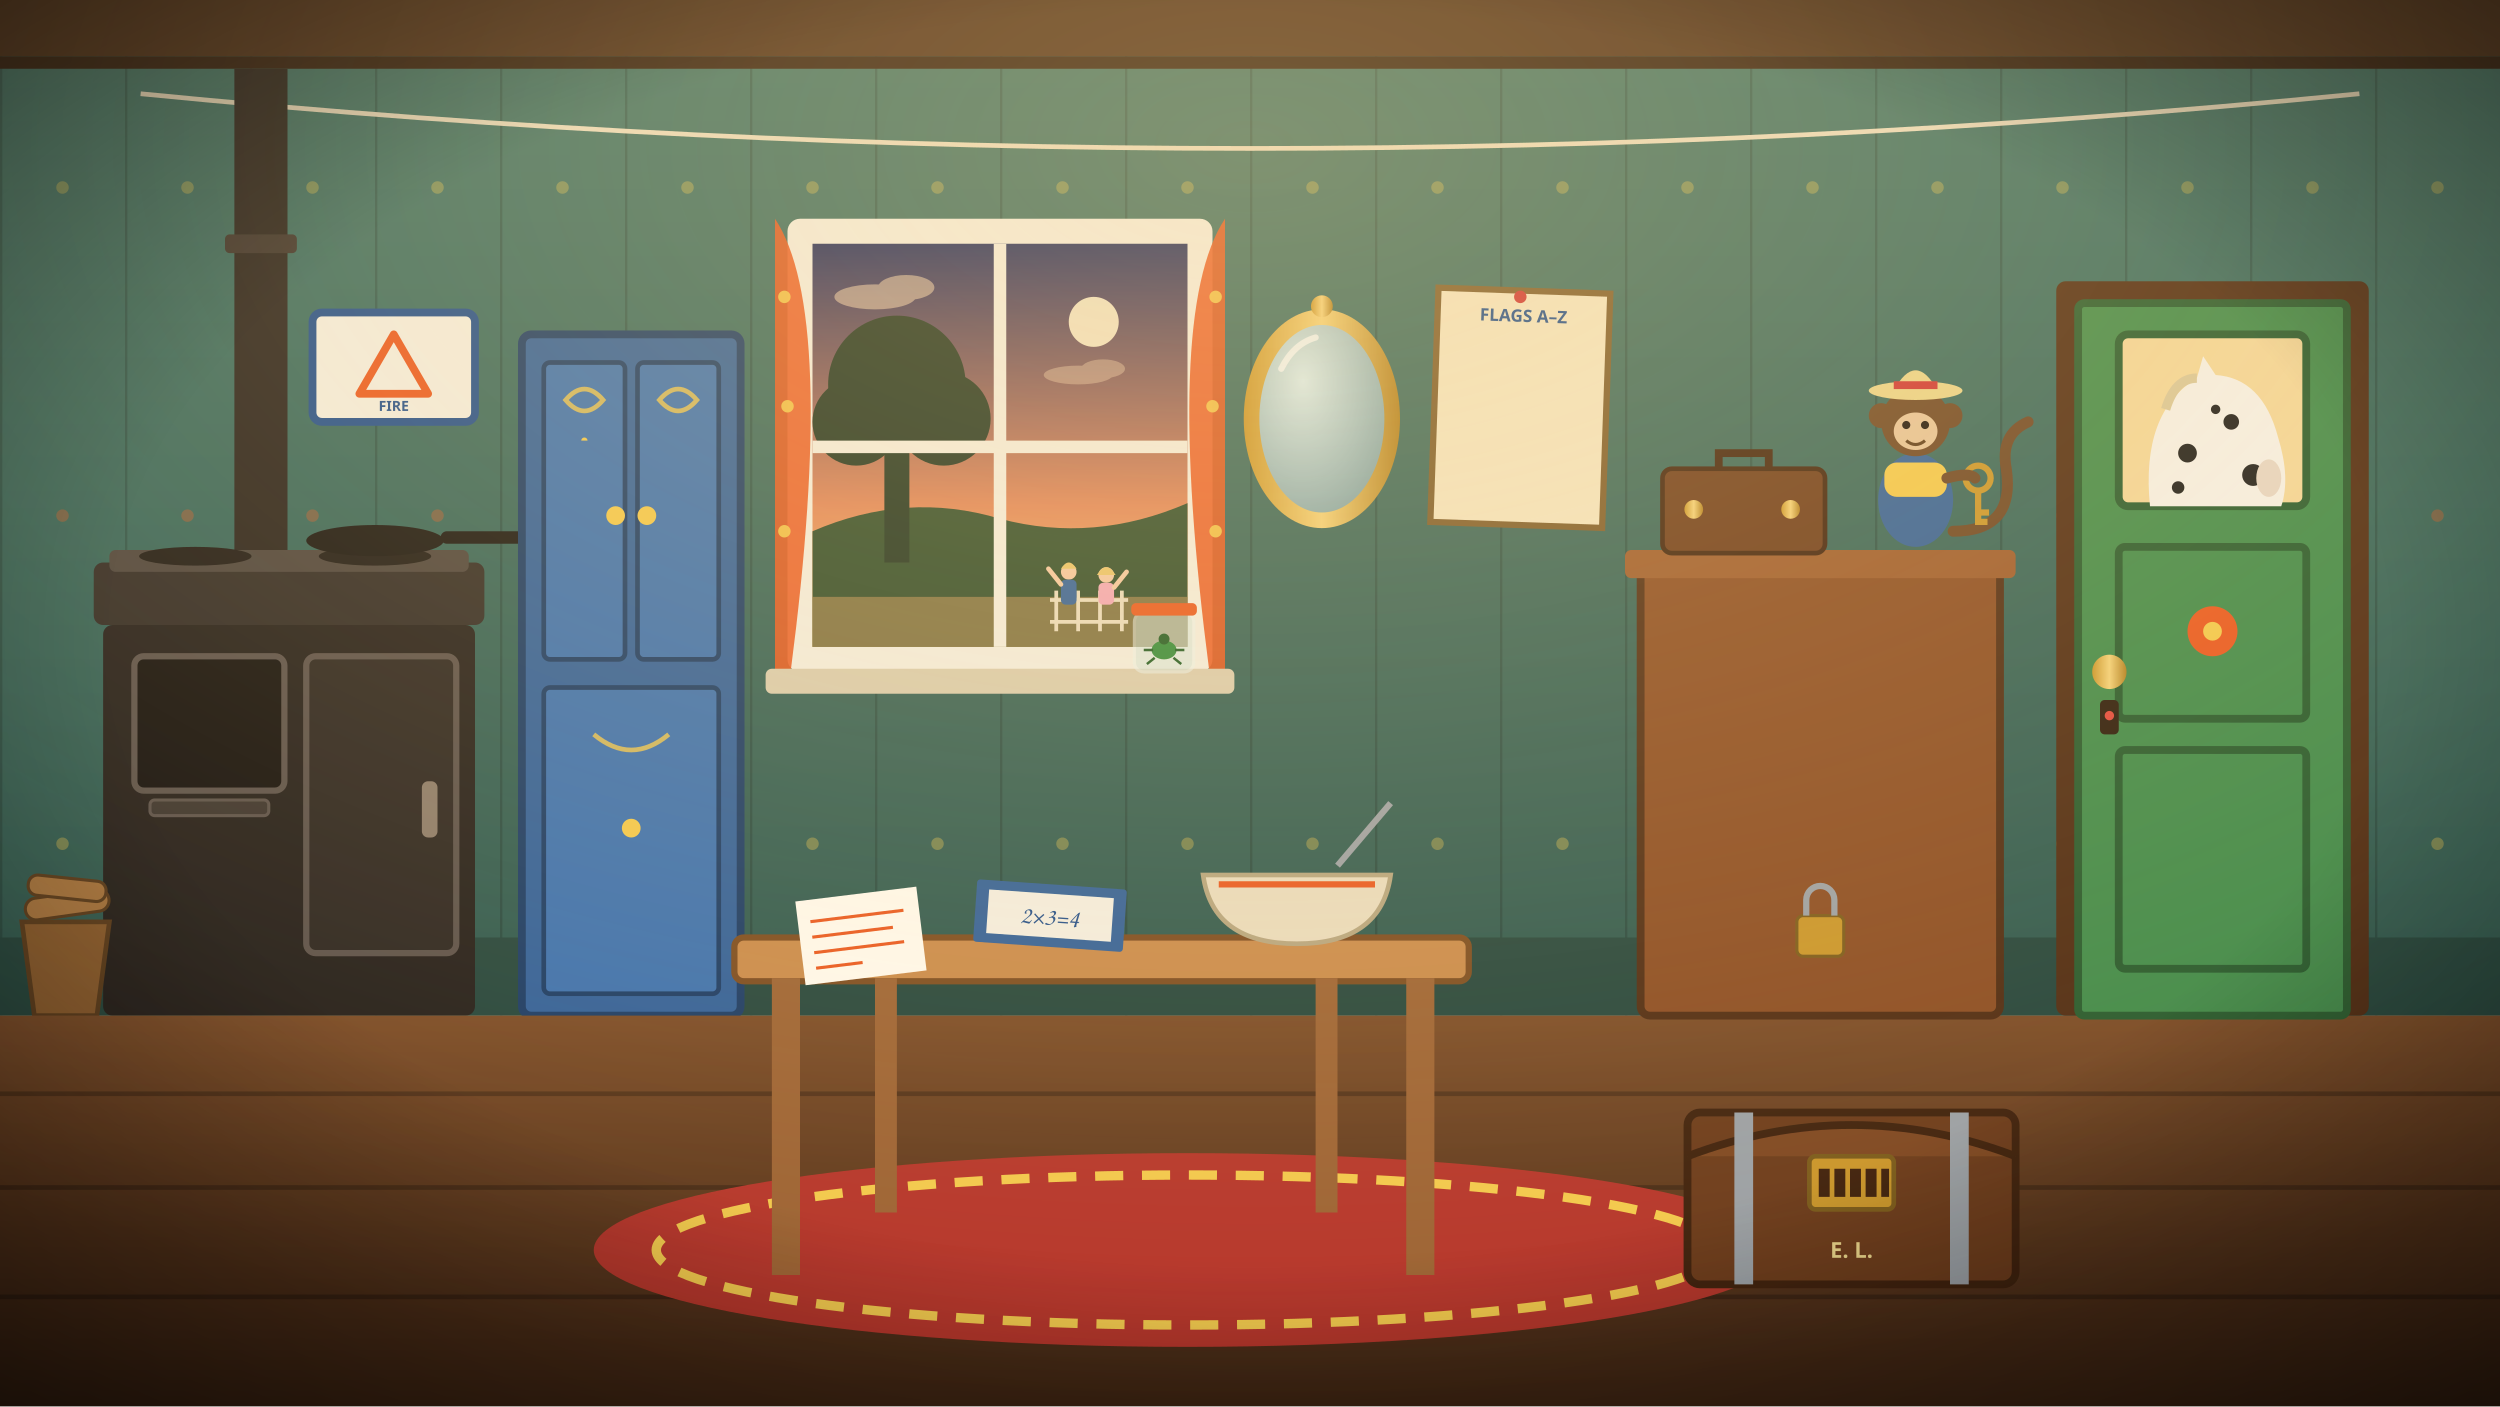
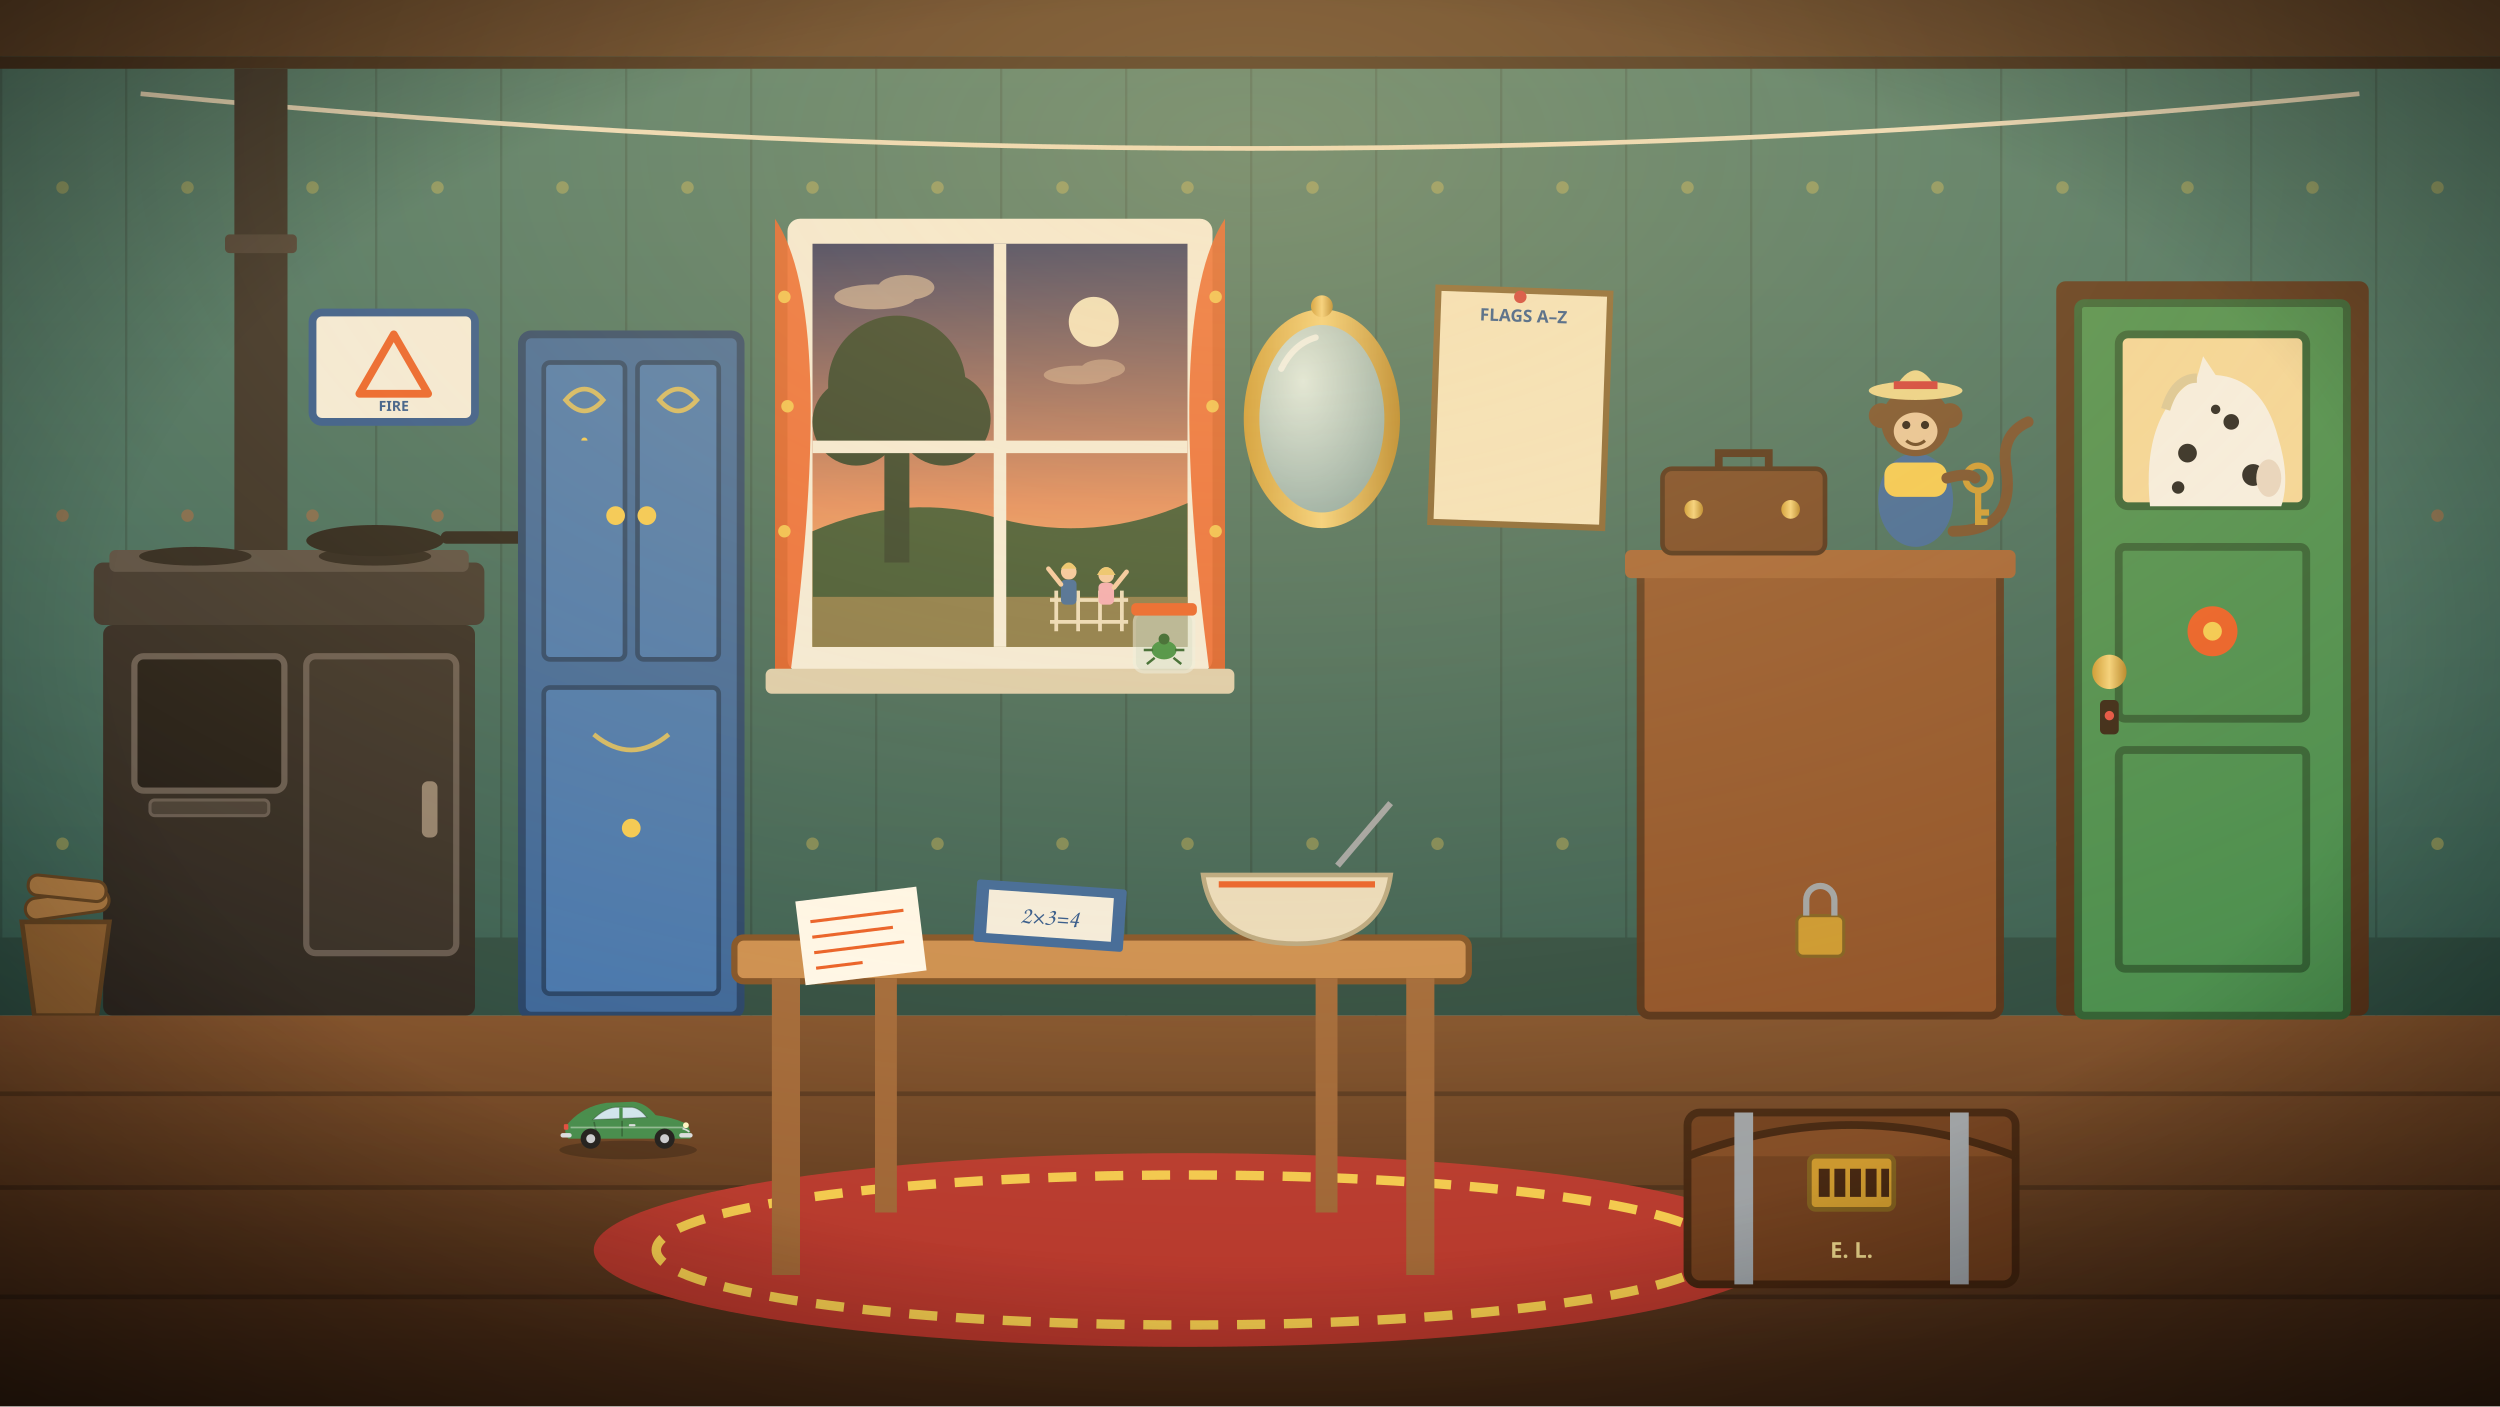
<svg xmlns="http://www.w3.org/2000/svg" class="scene on" id="sc-kitchen" viewBox="0 0 1600 900" preserveAspectRatio="xMidYMid slice" aria-label="The kitchen of Villa Villekulla">
  <defs>
    <linearGradient id="vkWall" x1="0" y1="0" x2="0" y2="1">
      <stop offset="0" stop-color="#3f7468" />
      <stop offset="1" stop-color="#2c564d" />
    </linearGradient>
    <pattern id="vkPlank" width="80" height="640" patternUnits="userSpaceOnUse">
      <path d="M0 0V640" stroke="rgba(0,0,0,.18)" stroke-width="3" />
      <circle cx="40" cy="120" r="4" fill="#f2c94c" opacity=".35" />
      <circle cx="40" cy="330" r="4" fill="#e8571f" opacity=".35" />
      <circle cx="40" cy="540" r="4" fill="#f2c94c" opacity=".35" />
    </pattern>
    <linearGradient id="vkFloor" x1="0" y1="0" x2="0" y2="1">
      <stop offset="0" stop-color="#7a4a26" />
      <stop offset="1" stop-color="#3e2412" />
    </linearGradient>
    <linearGradient id="vkSky" x1="0" y1="0" x2="0" y2="1">
      <stop offset="0" stop-color="#1f2a5c" />
      <stop offset=".65" stop-color="#e0855a" />
      <stop offset="1" stop-color="#f6c36b" />
    </linearGradient>
    <radialGradient id="vkLamp" cx=".5" cy=".1" r=".9">
      <stop offset="0" stop-color="#ffd58a" stop-opacity=".35" />
      <stop offset="1" stop-color="#ffd58a" stop-opacity="0" />
    </radialGradient>
    <radialGradient id="vkFireG" cx=".5" cy=".6" r=".6">
      <stop offset="0" stop-color="#ffd25a" />
      <stop offset=".5" stop-color="#ff7a2e" />
      <stop offset="1" stop-color="#b3260f" />
    </radialGradient>
    <radialGradient id="vkGlow" cx=".5" cy=".5" r=".5">
      <stop offset="0" stop-color="#ff9a3c" stop-opacity=".45" />
      <stop offset="1" stop-color="#ff9a3c" stop-opacity="0" />
    </radialGradient>
    <linearGradient id="vkGold" x1="0" x2="1">
      <stop offset="0" stop-color="#c9952a" />
      <stop offset=".5" stop-color="#f3d27a" />
      <stop offset="1" stop-color="#b07f1f" />
    </linearGradient>
    <radialGradient id="vkMirror" cx=".35" cy=".3" r=".8">
      <stop offset="0" stop-color="#d9eef0" />
      <stop offset="1" stop-color="#7fa3a8" />
    </radialGradient>
    <clipPath id="vkWinClip">
      <rect x="520" y="156" width="240" height="258" />
    </clipPath>
    <radialGradient id="vkVign" cx=".5" cy=".45" r=".75">
      <stop offset=".6" stop-color="#000" stop-opacity="0" />
      <stop offset="1" stop-color="#000" stop-opacity=".6" />
    </radialGradient>
+     <symbol id="saab96" viewBox="0 0 120 50" overflow="visible">
+       <path d="M8 40 Q2 32 9 25 Q22 11 42 8 L66 7 Q77 8 86 19 Q101 21 112 26 Q118 30 117 40 Z" fill="currentColor" />
+       <path d="M30 23 Q40 13 50 12 L65 12 Q72 13 78 21 Z" fill="#cfe6f2" stroke="rgba(0,0,0,.25)" stroke-width="1" />
+       <path d="M55 12 V23" stroke="currentColor" stroke-width="3" />
+       <path d="M56 24 V38 M31 25 Q32 32 35 38" stroke="rgba(0,0,0,.28)" stroke-width="1.5" fill="none" />
+       <path d="M10 30 H112" stroke="rgba(255,255,255,.4)" stroke-width="1.5" />
+       <rect x="62" y="27" width="6" height="2" rx="1" fill="#d9dde2" />
+       <rect x="107" y="35" width="12" height="4" rx="2" fill="#d9dde2" />
+       <rect x="1" y="35" width="10" height="4" rx="2" fill="#d9dde2" />
+       <path d="M110 31 q4 1 6 3" stroke="#d9dde2" stroke-width="1.5" fill="none" />
+       <circle cx="113" cy="28" r="2.6" fill="#fff6c8" />
+       <rect x="4" y="27" width="4" height="5" rx="1" fill="#e2483d" />
+       <circle cx="28" cy="40" r="9" fill="#1a1a1a" />
+       <circle cx="28" cy="40" r="4" fill="#c9ccd2" />
+       <circle cx="94" cy="40" r="9" fill="#1a1a1a" />
+       <circle cx="94" cy="40" r="4" fill="#c9ccd2" />
+     </symbol>
  </defs>
  <rect width="1600" height="650" fill="url(#vkWall)" />
  <rect width="1600" height="650" fill="url(#vkPlank)" />
  <rect width="1600" height="36" fill="#4a2c16" />
  <rect y="36" width="1600" height="8" fill="#2e1a0c" />
  <rect y="600" width="1600" height="50" fill="#22443c" />
  <path d="M90 60 Q800 130 1510 60" stroke="#e9dcc0" stroke-width="3" fill="none" />
  <g id="vk-flags" />
  <g id="vk-stove">
    <rect x="150" y="44" width="34" height="320" fill="#26201c" />
    <rect x="144" y="150" width="46" height="12" rx="3" fill="#3b322c" />
    <rect x="60" y="360" width="250" height="40" rx="6" fill="#2f2925" />
    <rect x="70" y="352" width="230" height="14" rx="4" fill="#4a423c" />
    <ellipse cx="125" cy="356" rx="36" ry="6" fill="#1b1714" />
    <ellipse cx="240" cy="356" rx="36" ry="6" fill="#1b1714" />
    <g id="vk-pan">
      <ellipse cx="240" cy="346" rx="44" ry="10" fill="#151210" />
      <rect x="282" y="340" width="56" height="8" rx="4" fill="#151210" />
    </g>
    <rect x="66" y="400" width="238" height="250" rx="6" fill="#221d1a" />
    <rect x="86" y="420" width="96" height="86" rx="6" fill="#120f0d" stroke="#5a504a" stroke-width="4" />
    <g id="vk-steam" style="display:none" fill="#f6ead2">
      <circle class="steam" cx="230" cy="330" r="7" />
      <circle class="steam b" cx="246" cy="330" r="6" />
      <circle class="steam c" cx="258" cy="332" r="5" />
    </g>
    <g id="vk-fire" style="display:none">
      <ellipse cx="134" cy="470" rx="80" ry="70" fill="url(#vkGlow)" />
      <rect x="92" y="426" width="84" height="74" rx="4" fill="url(#vkFireG)" opacity=".85" />
      <path class="flame" d="M104 498 q6-40 18-46 q-2 20 10 26 q4-30 18-40 q4 30 14 34 q6 10 2 26z" fill="#ffd25a" />
      <path class="flame b" d="M114 498 q8-24 16-26 q2 14 10 14 q4-16 12-20 q4 20 6 32z" fill="#fff1b8" />
    </g>
    <g fill="#3a332e" stroke="#5a504a" stroke-width="2">
      <rect x="96" y="512" width="76" height="10" rx="3" />
    </g>
    <rect x="196" y="420" width="96" height="190" rx="6" fill="#2a2420" stroke="#5a504a" stroke-width="4" />
    <rect x="270" y="500" width="10" height="36" rx="4" fill="#8a7a6a" />
    <rect x="200" y="200" width="104" height="70" rx="6" fill="#f3efe3" stroke="#1f4d8c" stroke-width="5" />
    <path d="M252 214 l22 38 h-44z" fill="none" stroke="#e8571f" stroke-width="5" stroke-linejoin="round" />
    <text x="252" y="263" text-anchor="middle" font-family="Fredoka, sans-serif" font-size="9" font-weight="700" fill="#1f4d8c">FIRE</text>
    <path d="M14 590 h56 l-8 60 h-40z" fill="#8a5a2b" stroke="#5a3a1a" stroke-width="3" />
    <g fill="#a8743d" stroke="#5a3a1a" stroke-width="2">
      <rect x="16" y="572" width="54" height="14" rx="7" transform="rotate(-8 43 579)" />
      <rect x="18" y="562" width="50" height="13" rx="6" transform="rotate(6 43 568)" />
    </g>
  </g>
  <g id="vk-pantry">
    <rect x="334" y="214" width="140" height="436" rx="6" fill="#2f5f9a" stroke="#183a66" stroke-width="5" />
    <rect x="348" y="232" width="52" height="190" rx="4" fill="#3a70b0" stroke="#183a66" stroke-width="3" />
    <rect x="408" y="232" width="52" height="190" rx="4" fill="#3a70b0" stroke="#183a66" stroke-width="3" />
    <rect x="348" y="440" width="112" height="196" rx="4" fill="#3a70b0" stroke="#183a66" stroke-width="3" />
    <path d="M374 282 q0-18 0 0 M434 282" stroke="#f2c94c" stroke-width="4" />
    <g fill="#f2c94c">
      <circle cx="394" cy="330" r="6" />
      <circle cx="414" cy="330" r="6" />
      <circle cx="404" cy="530" r="6" />
    </g>
    <g fill="none" stroke="#f2c94c" stroke-width="3" opacity=".8">
      <path d="M362 256 q12 14 24 0 q-12-14-24 0z" />
      <path d="M422 256 q12 14 24 0 q-12-14-24 0z" />
      <path d="M380 470 q24 20 48 0" />
    </g>
  </g>
  <g id="vk-window">
    <rect x="504" y="140" width="272" height="290" rx="8" fill="#f3efe3" />
    <rect x="520" y="156" width="240" height="258" fill="url(#vkSky)" />
    <circle cx="700" cy="206" r="16" fill="#fff4d0" opacity=".9" />
    <g clip-path="url(#vkWinClip)">
      <g class="cloud" fill="#f6d5b0" opacity=".55">
        <ellipse cx="560" cy="190" rx="26" ry="8" />
        <ellipse cx="580" cy="184" rx="18" ry="8" />
      </g>
      <g class="cloud slow" fill="#f6d5b0" opacity=".4">
        <ellipse cx="690" cy="240" rx="22" ry="6" />
        <ellipse cx="706" cy="236" rx="14" ry="6" />
      </g>
      <g class="bird">
        <path d="M470 220 q6-6 12 0 q6-6 12 0" stroke="#2a2a3a" stroke-width="2.4" fill="none" stroke-linecap="round" />
      </g>
    </g>
    <path d="M520 340 q60-26 120-8 q60 16 120-10 v92 h-240z" fill="#2c4a2a" />
    <path d="M520 382 h240 v32 h-240z" fill="#b48a52" opacity=".6" />
    <g fill="none" stroke="#e9dcc0" stroke-width="2.4">
      <path d="M676 404 v-26 M690 404 v-26 M704 404 v-26 M718 404 v-26 M672 384 h50 M672 398 h50" />
    </g>
    <g id="vk-ta">
      <g>
        <circle cx="684" cy="366" r="5" fill="#f3c9a4" />
        <path d="M679 364 q5-8 10 0z" fill="#e9c46a" />
        <rect x="679" y="371" width="10" height="16" rx="3" fill="#2f5f9a" />
        <path class="wave" d="M679 374 l-8 -10" stroke="#f3c9a4" stroke-width="3" stroke-linecap="round" />
      </g>
      <g>
        <circle cx="708" cy="368" r="5" fill="#f3c9a4" />
        <path d="M702 368 q6-10 12 0" fill="#e9c46a" />
        <rect x="703" y="373" width="10" height="14" rx="3" fill="#f2a7b8" />
        <path class="wave b" d="M713 376 l8 -10" stroke="#f3c9a4" stroke-width="3" stroke-linecap="round" />
      </g>
    </g>
    <g fill="#1d3220">
      <rect x="566" y="250" width="16" height="110" />
      <circle cx="574" cy="246" r="44" />
      <circle cx="548" cy="270" r="28" />
      <circle cx="604" cy="268" r="30" />
    </g>
    <rect x="636" y="156" width="8" height="258" fill="#f3efe3" />
    <rect x="520" y="282" width="240" height="8" fill="#f3efe3" />
    <path class="breeze" d="M496 140 q40 60 10 290 h-10z" fill="#e8571f" opacity=".9" />
    <path class="breeze b" d="M784 140 q-40 60-10 290 h10z" fill="#e8571f" opacity=".9" />
    <g fill="#f2c94c" opacity=".9">
      <circle cx="502" cy="190" r="4" />
      <circle cx="504" cy="260" r="4" />
      <circle cx="502" cy="340" r="4" />
      <circle cx="778" cy="190" r="4" />
      <circle cx="776" cy="260" r="4" />
      <circle cx="778" cy="340" r="4" />
    </g>
    <rect x="490" y="428" width="300" height="16" rx="4" fill="#d9cdb0" />
  </g>
  <g id="vk-spunk">
    <rect x="726" y="392" width="38" height="38" rx="6" fill="#cfe6e0" opacity=".55" stroke="#e9f4f0" stroke-width="2" />
    <rect x="724" y="386" width="42" height="8" rx="3" fill="#e8571f" />
    <g class="crawl">
      <ellipse cx="745" cy="416" rx="8" ry="6" fill="#2f8a3a" />
      <circle cx="745" cy="409" r="3.5" fill="#1d5a25" />
      <path d="M738 416h-6M752 416h6M739 421l-5 4M751 421l5 4" stroke="#1d5a25" stroke-width="1.6" />
    </g>
  </g>
  <g id="vk-mirror">
    <ellipse cx="846" cy="268" rx="50" ry="70" fill="url(#vkGold)" />
    <ellipse cx="846" cy="268" rx="40" ry="60" fill="url(#vkMirror)" />
    <path d="M820 236 q8-16 22-20" stroke="#fff" stroke-width="4" fill="none" opacity=".7" stroke-linecap="round" />
    <circle cx="846" cy="196" r="7" fill="url(#vkGold)" />
  </g>
  <g id="vk-chart">
    <rect x="918" y="186" width="110" height="150" fill="#f3e6c4" stroke="#7a5a2a" stroke-width="4" transform="rotate(2 973 261)" />
    <g transform="rotate(2 973 261)">
      <text x="973" y="206" text-anchor="middle" font-family="Fredoka, sans-serif" font-size="11" font-weight="700" fill="#1f4d8c">FLAGS A–Z</text>
      <g id="vk-chartgrid" />
    </g>
    <circle cx="973" cy="190" r="4" fill="#c33" />
  </g>
  <rect y="650" width="1600" height="250" fill="url(#vkFloor)" />
  <g stroke="rgba(0,0,0,.25)" stroke-width="3">
    <path d="M0 700H1600M0 760H1600M0 830H1600" />
  </g>
  <ellipse cx="760" cy="800" rx="380" ry="62" fill="#b5342a" />
  <ellipse cx="760" cy="800" rx="340" ry="48" fill="none" stroke="#f2c94c" stroke-width="6" stroke-dasharray="18 12" />
+   <ellipse cx="402" cy="736" rx="44" ry="6" fill="#000" opacity=".25" />
+   <use href="#saab96" x="358" y="700" width="86" height="36" color="#3f8a4a" />
  <g id="vk-bureau">
    <rect x="1050" y="364" width="230" height="286" rx="6" fill="#8a4b22" stroke="#4e2a12" stroke-width="5" />
    <rect x="1040" y="352" width="250" height="18" rx="4" fill="#9c5a2c" />
    <g id="vk-drawers" />
    <g id="vk-lock">
      <rect x="1150" y="586" width="30" height="26" rx="4" fill="#c9952a" stroke="#7a5a1a" stroke-width="2" />
      <path d="M1156 586 v-10 a9 9 0 0 1 18 0 v10" fill="none" stroke="#9aa0a6" stroke-width="4" />
    </g>
    <rect x="1064" y="300" width="104" height="54" rx="6" fill="#6b3a1a" stroke="#3e200c" stroke-width="3" />
    <path d="M1100 300 v-10 h32 v10" fill="none" stroke="#3e200c" stroke-width="5" />
    <g fill="url(#vkGold)">
      <circle cx="1084" cy="326" r="6" />
      <circle cx="1146" cy="326" r="6" />
    </g>
  </g>
  <g id="vk-nilsson" class="bob">
    <path class="tail" d="M1250 340 q40 0 34-40 q-4-22 14-30" stroke="#6b4423" stroke-width="7" fill="none" stroke-linecap="round" />
    <ellipse cx="1226" cy="320" rx="24" ry="30" fill="#2f5f9a" />
    <rect x="1206" y="296" width="40" height="22" rx="8" fill="#f2c94c" />
    <circle cx="1226" cy="270" r="22" fill="#6b4423" />
    <ellipse cx="1226" cy="276" rx="14" ry="12" fill="#e6c49a" />
    <circle cx="1204" cy="266" r="8" fill="#6b4423" />
    <circle cx="1248" cy="266" r="8" fill="#6b4423" />
    <circle cx="1220" cy="272" r="2.6" fill="#1a120c" />
    <circle cx="1232" cy="272" r="2.6" fill="#1a120c" />
    <path d="M1220 282 q6 5 12 0" stroke="#5a3a1a" stroke-width="2" fill="none" />
    <ellipse cx="1226" cy="250" rx="30" ry="6" fill="#e9d48a" />
    <path d="M1212 250 q14-26 28 0z" fill="#e9d48a" />
    <rect x="1212" y="244" width="28" height="5" fill="#c33" />
    <g id="vk-nkey">
      <circle cx="1266" cy="306" r="8" fill="none" stroke="#c9952a" stroke-width="4" />
      <path d="M1266 314 v22 m0-8 h7 m-7 6 h6" stroke="#c9952a" stroke-width="4" />
    </g>
    <path d="M1246 306 q14-4 18 0" stroke="#6b4423" stroke-width="7" stroke-linecap="round" fill="none" />
  </g>
  <g id="vk-door">
    <rect x="1316" y="180" width="200" height="470" rx="6" fill="#4e2a12" />
    <rect x="1330" y="194" width="172" height="456" rx="4" fill="#3f8a4a" stroke="#265a2e" stroke-width="5" />
    <rect x="1356" y="214" width="120" height="110" rx="6" fill="#f3d79a" stroke="#265a2e" stroke-width="5" />
    <clipPath id="vkHorseWin">
      <rect x="1356" y="214" width="120" height="110" rx="6" />
    </clipPath>
    <g clip-path="url(#vkHorseWin)">
      <g id="vk-horse" class="nod" data-out="vk-horse-off">
        <path d="M1376 324 q-6-60 30-82 l4-14 l8 12 q30 2 40 40 q8 26 2 44z" fill="#f5f2ea" />
        <g fill="#1a1a1a">
          <circle cx="1400" cy="290" r="6" />
          <circle cx="1428" cy="270" r="5" />
          <circle cx="1442" cy="304" r="7" />
          <circle cx="1394" cy="312" r="4" />
        </g>
        <circle cx="1418" cy="262" r="3" fill="#1a1a1a" />
        <ellipse cx="1452" cy="306" rx="8" ry="12" fill="#e6d6c6" />
        <path d="M1406 242 q-14 0-20 20" stroke="#d9c79a" stroke-width="6" fill="none" />
      </g>
    </g>
    <rect x="1356" y="350" width="120" height="110" rx="4" fill="none" stroke="#265a2e" stroke-width="5" />
    <rect x="1356" y="480" width="120" height="140" rx="4" fill="none" stroke="#265a2e" stroke-width="5" />
    <circle cx="1350" cy="430" r="11" fill="url(#vkGold)" />
    <rect x="1344" y="448" width="12" height="22" rx="3" fill="#2a1a0c" />
    <circle id="vk-doorled" cx="1350" cy="458" r="3" fill="#e2483d" />
    <g fill="#e8571f">
      <circle cx="1416" cy="404" r="16" />
      <circle cx="1416" cy="404" r="6" fill="#f2c94c" />
    </g>
  </g>
  <g id="vk-table">
    <rect x="470" y="600" width="470" height="28" rx="6" fill="#c98a4b" stroke="#7a4a1f" stroke-width="4" />
    <g fill="#9c6233">
      <rect x="494" y="626" width="18" height="190" />
      <rect x="900" y="626" width="18" height="190" />
      <rect x="560" y="626" width="14" height="150" />
      <rect x="842" y="626" width="14" height="150" />
    </g>
    <g id="vk-note">
      <rect x="512" y="572" width="78" height="54" fill="#fffaf0" transform="rotate(-7 551 599)" />
      <g stroke="#e8571f" stroke-width="2" transform="rotate(-7 551 599)">
        <path d="M520 586h60M520 596h52M520 606h58M520 616h30" />
      </g>
    </g>
    <g id="vk-hw">
      <rect x="624" y="566" width="96" height="40" rx="2" fill="#2f5f9a" transform="rotate(4 672 586)" />
      <rect x="632" y="572" width="80" height="28" fill="#f3efe3" transform="rotate(4 672 586)" />
      <text x="672" y="592" text-anchor="middle" font-family="Caveat, cursive" font-size="16" fill="#1f4d8c" transform="rotate(4 672 586)">2×3=4</text>
    </g>
    <g id="vk-bowl">
      <path d="M770 560 h120 q-6 44-60 44 q-54 0-60-44z" fill="#e9dcc0" stroke="#b5a580" stroke-width="3" />
      <path d="M780 566 h100" stroke="#e8571f" stroke-width="4" />
      <path d="M856 554 l34-40" stroke="#9aa0a6" stroke-width="4" />
    </g>
  </g>
  <g id="vk-chest">
    <rect x="1080" y="712" width="210" height="110" rx="8" fill="#6b3a1a" stroke="#3e200c" stroke-width="5" />
    <path d="M1080 740 q105-40 210 0" fill="#7d4621" stroke="#3e200c" stroke-width="5" />
    <g fill="#9aa0a6">
      <rect x="1110" y="712" width="12" height="110" />
      <rect x="1248" y="712" width="12" height="110" />
    </g>
    <rect id="vk-chestlock" x="1158" y="740" width="54" height="34" rx="4" fill="#c9952a" stroke="#7a5a1a" stroke-width="3" />
    <g fill="#3e200c">
      <rect x="1164" y="748" width="7" height="18" />
      <rect x="1174" y="748" width="7" height="18" />
      <rect x="1184" y="748" width="7" height="18" />
      <rect x="1194" y="748" width="7" height="18" />
      <rect x="1204" y="748" width="5" height="18" />
    </g>
    <text x="1185" y="805" text-anchor="middle" font-family="Fredoka, sans-serif" font-size="14" font-weight="700" fill="#e9d48a">E. L.</text>
    <g id="vk-sugar" style="display:none">
      <rect x="1240" y="694" width="20" height="20" fill="#fff" />
      <rect x="1262" y="698" width="18" height="18" fill="#f3efe3" />
    </g>
  </g>
  <rect width="1600" height="900" fill="url(#vkLamp)" pointer-events="none" />
  <rect width="1600" height="900" fill="url(#vkVign)" pointer-events="none" />
  <g>
    <rect class="hit" fill="transparent" data-hs="flags" data-label="Flags on a string" x="420" y="56" width="780" height="110" />
    <rect class="hit" fill="transparent" data-hs="stove" data-label="Stove" x="60" y="340" width="250" height="310" />
    <rect class="hit" fill="transparent" data-hs="sign" data-label="Enamel sign" x="196" y="196" width="112" height="78" />
    <rect class="hit" fill="transparent" data-hs="wood" data-label="Wood basket" x="10" y="556" width="66" height="96" />
    <rect class="hit" fill="transparent" data-hs="pantry" data-label="Pantry cupboard" x="334" y="214" width="140" height="436" />
    <rect class="hit" fill="transparent" data-hs="window" data-label="Window" x="504" y="140" width="210" height="290" />
    <rect class="hit" fill="transparent" data-hs="spunk" data-label="Jam jar" x="718" y="380" width="56" height="54" id="hit-spunk" />
    <rect class="hit" fill="transparent" data-hs="mirror" data-label="Mirror" x="794" y="190" width="104" height="150" />
    <rect class="hit" fill="transparent" data-hs="chart" data-label="Flag chart" x="914" y="184" width="118" height="158" />
    <rect class="hit" fill="transparent" data-hs="nilsson" data-label="Mr Nilsson" x="1180" y="236" width="104" height="122" />
    <rect class="hit" fill="transparent" data-hs="suitcase" data-label="Suitcase" x="1060" y="286" width="112" height="70" />
    <rect class="hit" fill="transparent" data-hs="bureau" data-label="Bureau" x="1040" y="362" width="250" height="290" />
    <rect class="hit" fill="transparent" data-hs="horse" data-label="The horse" x="1352" y="210" width="128" height="118" />
    <rect class="hit" fill="transparent" data-hs="door" data-label="Front door" x="1316" y="330" width="200" height="320" />
    <rect class="hit" fill="transparent" data-hs="note" data-label="Note" x="506" y="562" width="94" height="68" id="hit-note" />
    <rect class="hit" fill="transparent" data-hs="homework" data-label="Exercise book" x="620" y="556" width="106" height="56" />
    <rect class="hit" fill="transparent" data-hs="bowl" data-label="Mixing bowl" x="764" y="510" width="132" height="98" />
    <rect class="hit" fill="transparent" data-hs="chest" data-label="Sea chest" x="1076" y="690" width="218" height="136" />
+     <rect class="hit" fill="transparent" data-hs="saab1" data-label="A toy car" x="348" y="690" width="106" height="56" />
  </g>
</svg>
